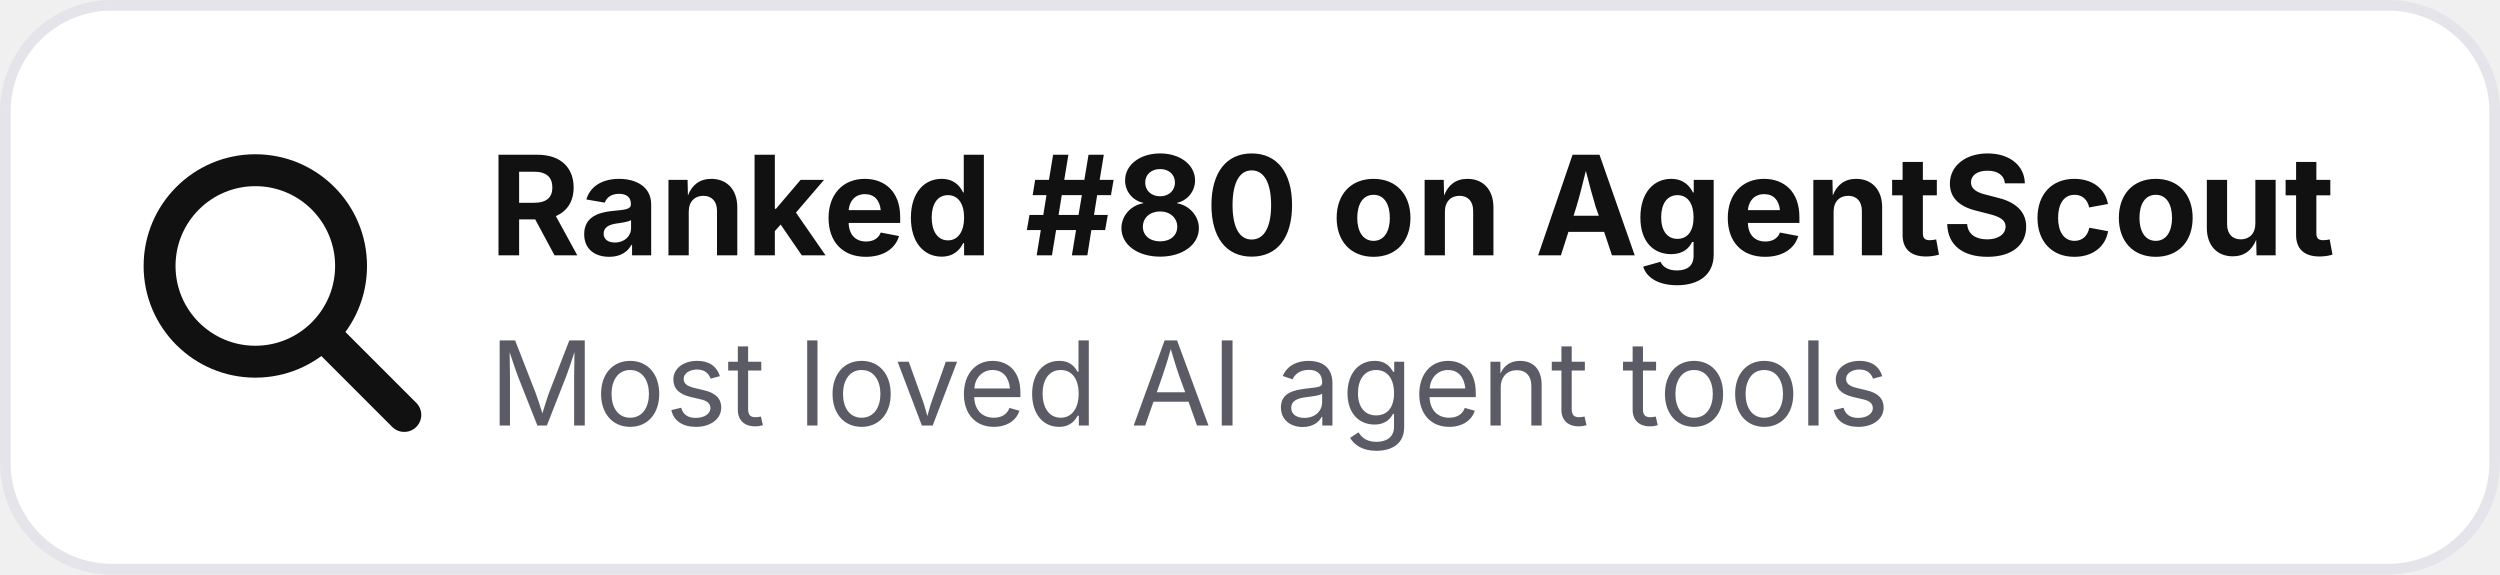
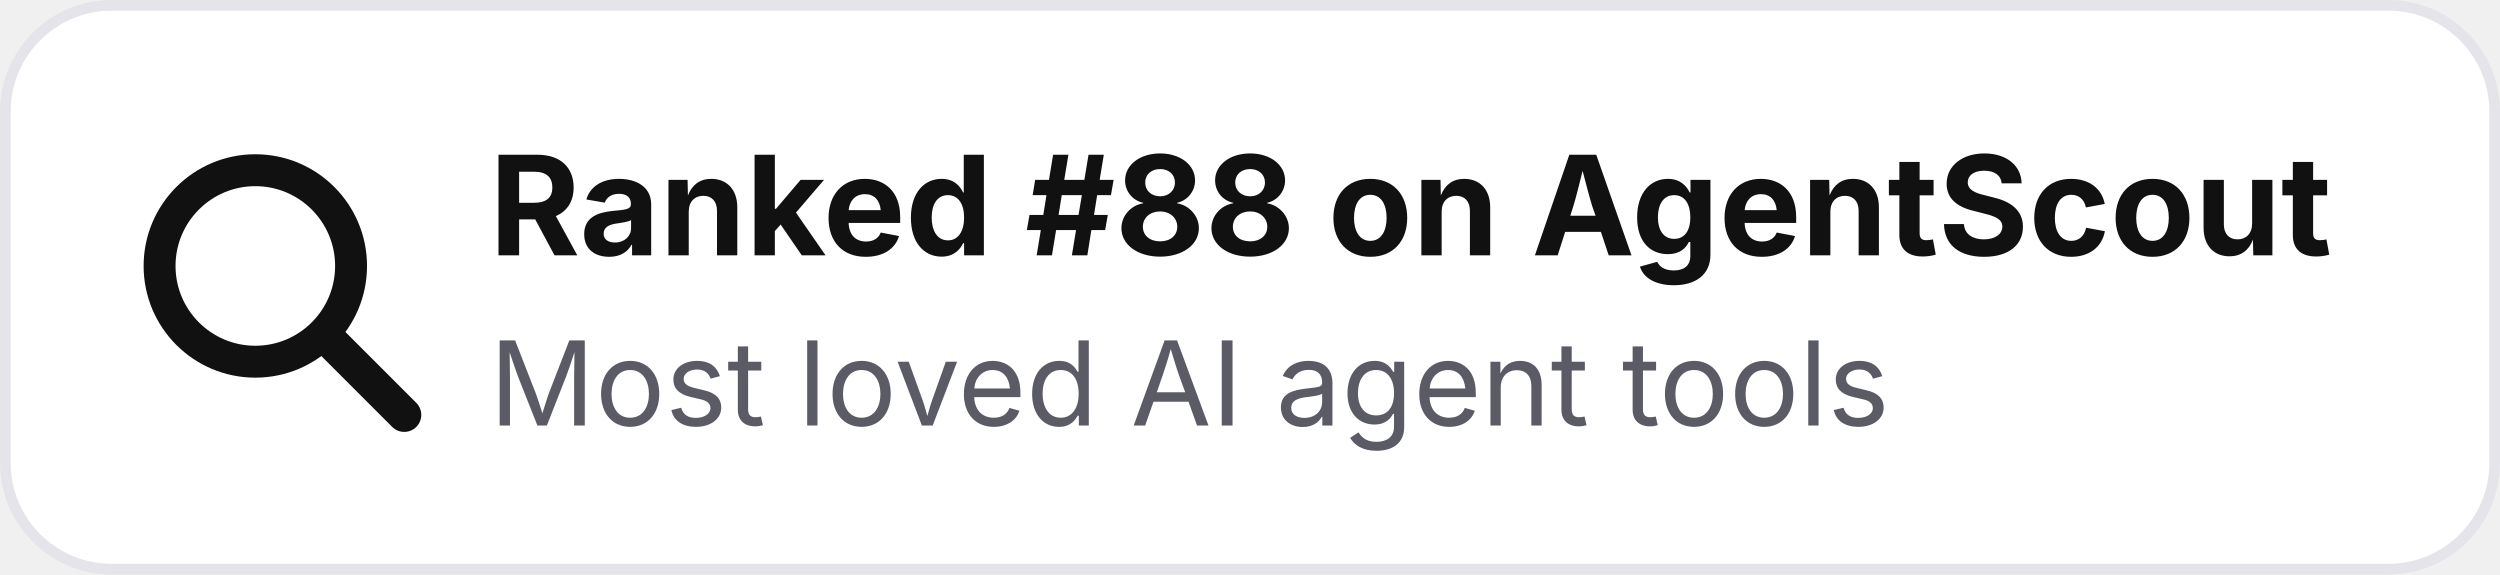
- <svg xmlns="http://www.w3.org/2000/svg" width="235" height="54" viewBox="0 0 235 54" role="img" aria-label="Ranked #80 on AgentScout">
+ <svg xmlns="http://www.w3.org/2000/svg" width="235" height="54" viewBox="0 0 235 54" role="img" aria-label="Ranked #88 on AgentScout">
  <rect x=".5" y=".5" width="234" height="53" rx="10" fill="#ffffff" stroke="#e4e4ea" />
  <circle cx="24" cy="25" r="9" fill="none" stroke="#111111" stroke-width="3" />
  <path d="M31 32l7 7" stroke="#111111" stroke-width="3.2" stroke-linecap="round" />
-   <text x="46" y="24" font-family="Inter,Segoe UI,Arial,sans-serif" font-size="13" font-weight="700" fill="#111111">Ranked #80 on AgentScout</text>
+   <text x="46" y="24" font-family="Inter,Segoe UI,Arial,sans-serif" font-size="13" font-weight="700" fill="#111111">Ranked #88 on AgentScout</text>
  <text x="46" y="40" font-family="Inter,Segoe UI,Arial,sans-serif" font-size="11" fill="#5b5b66">Most loved AI agent tools</text>
</svg>
